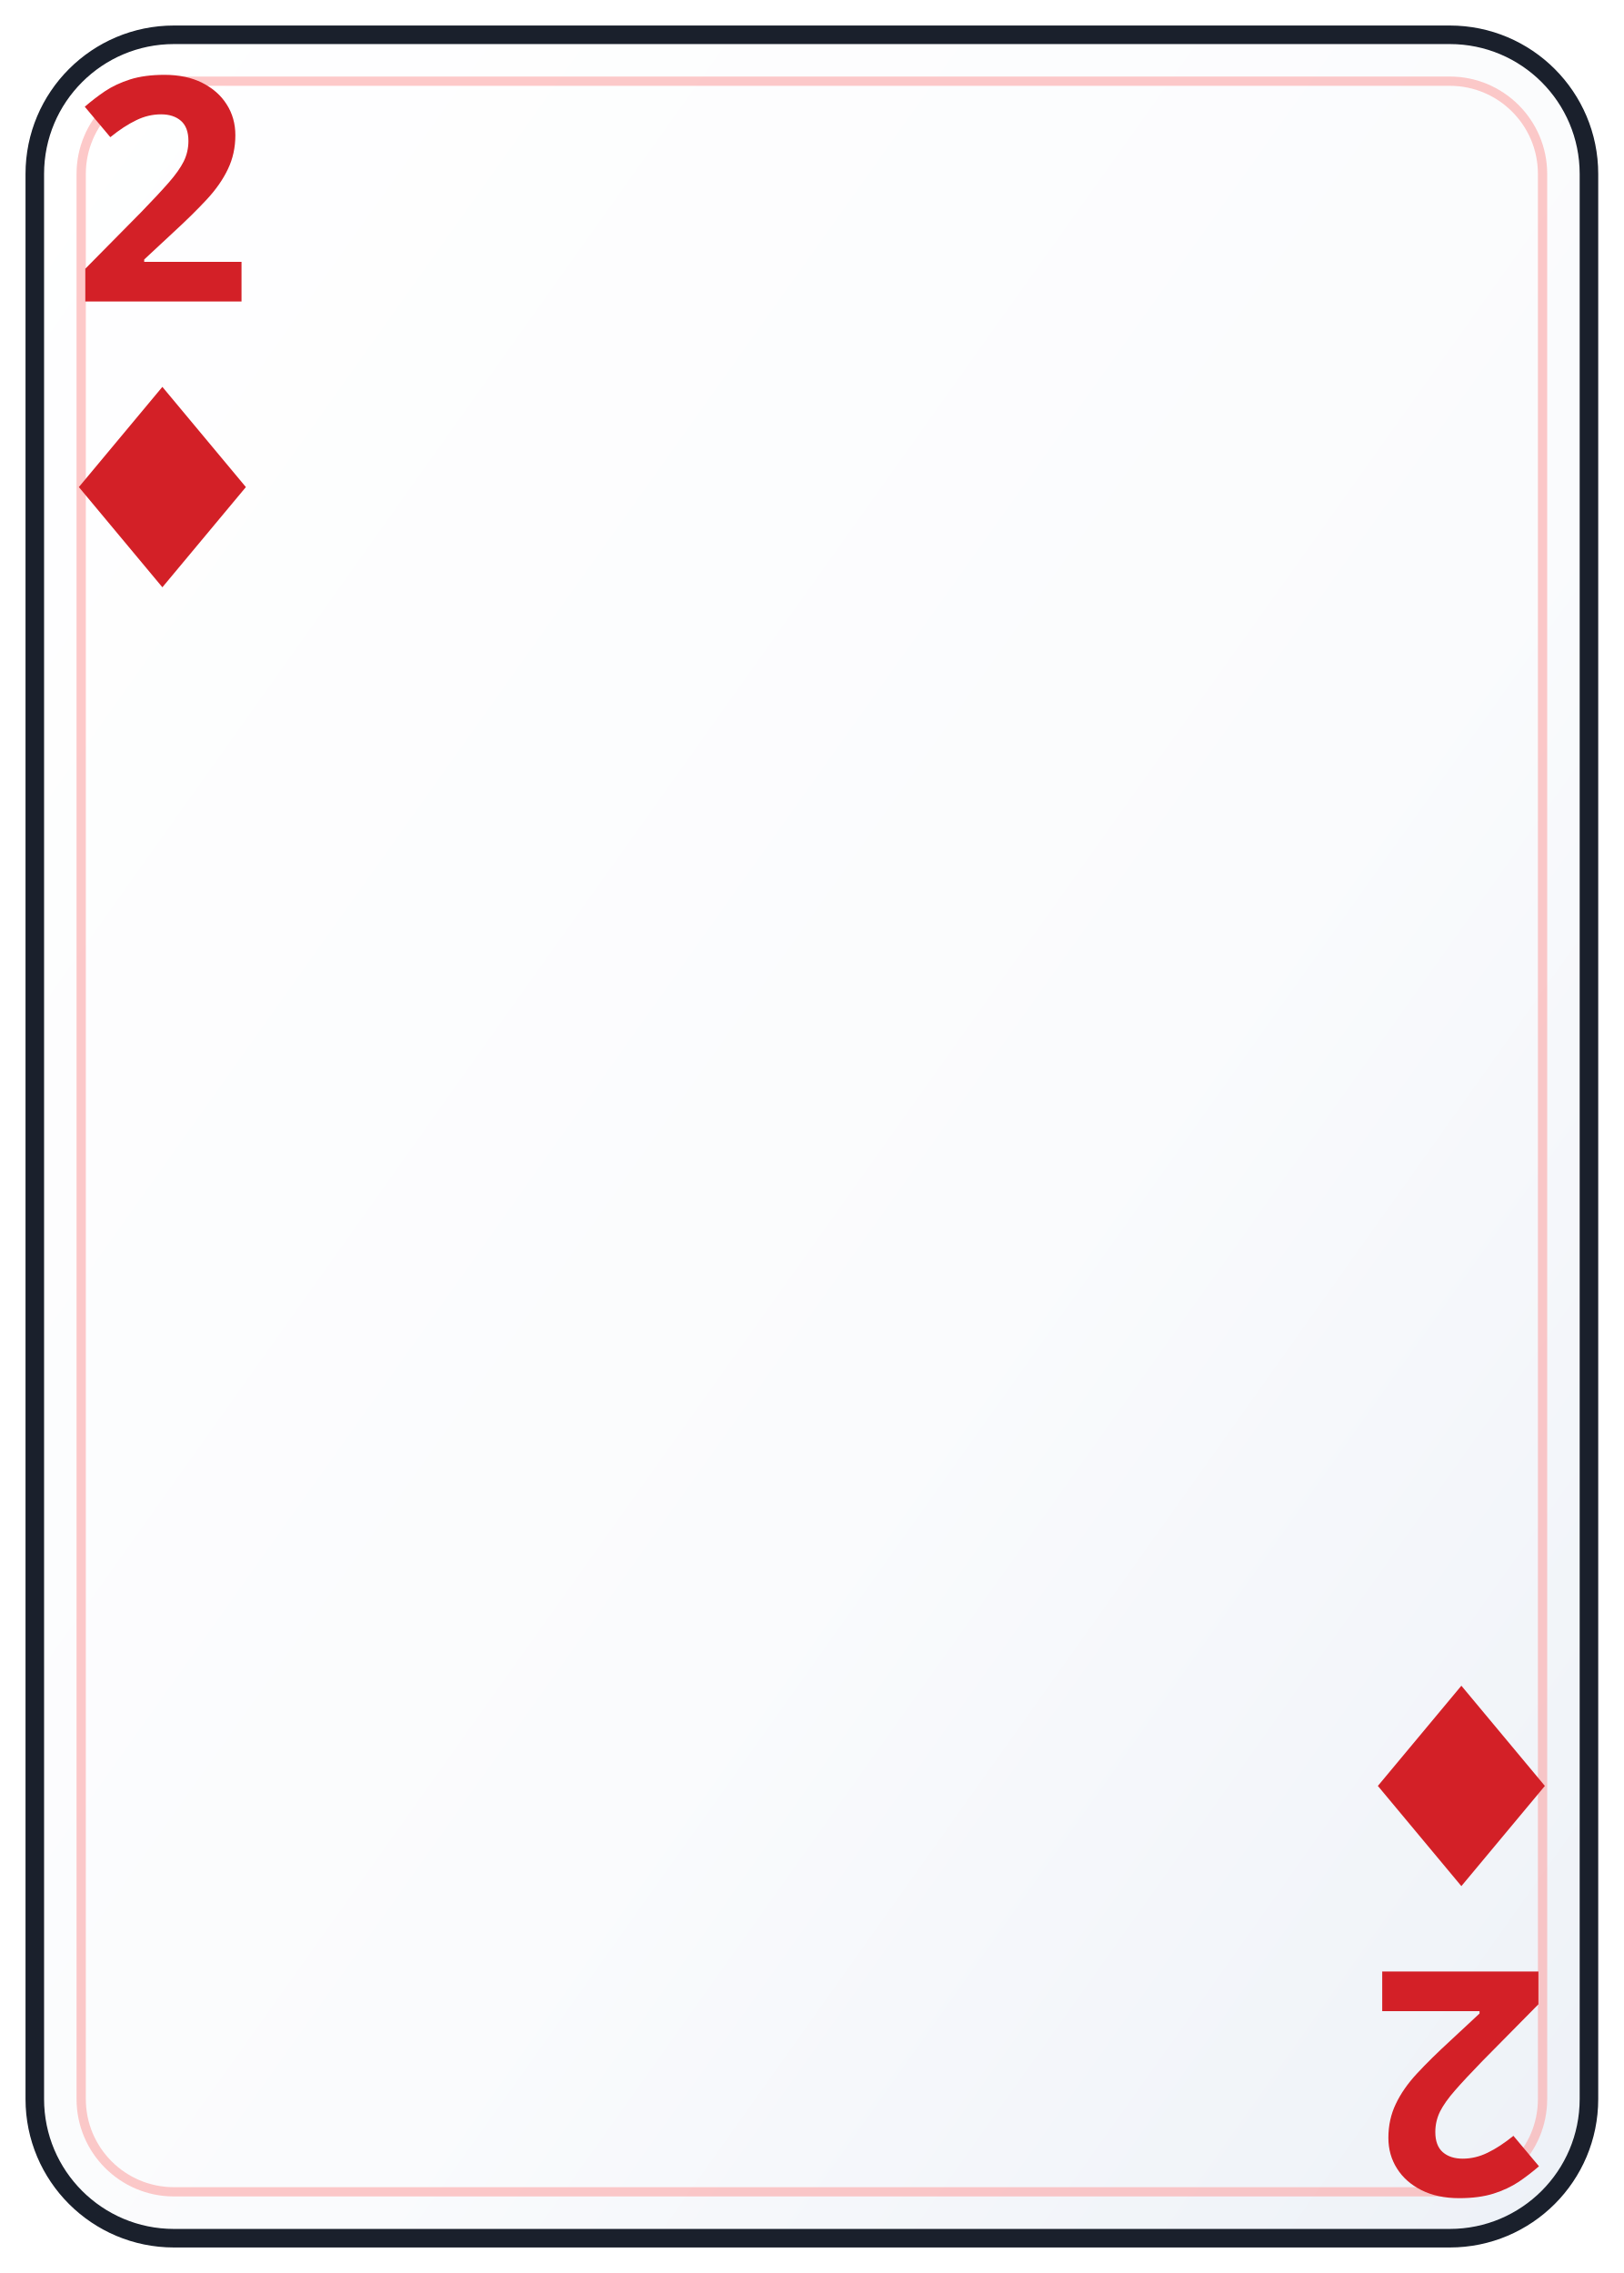
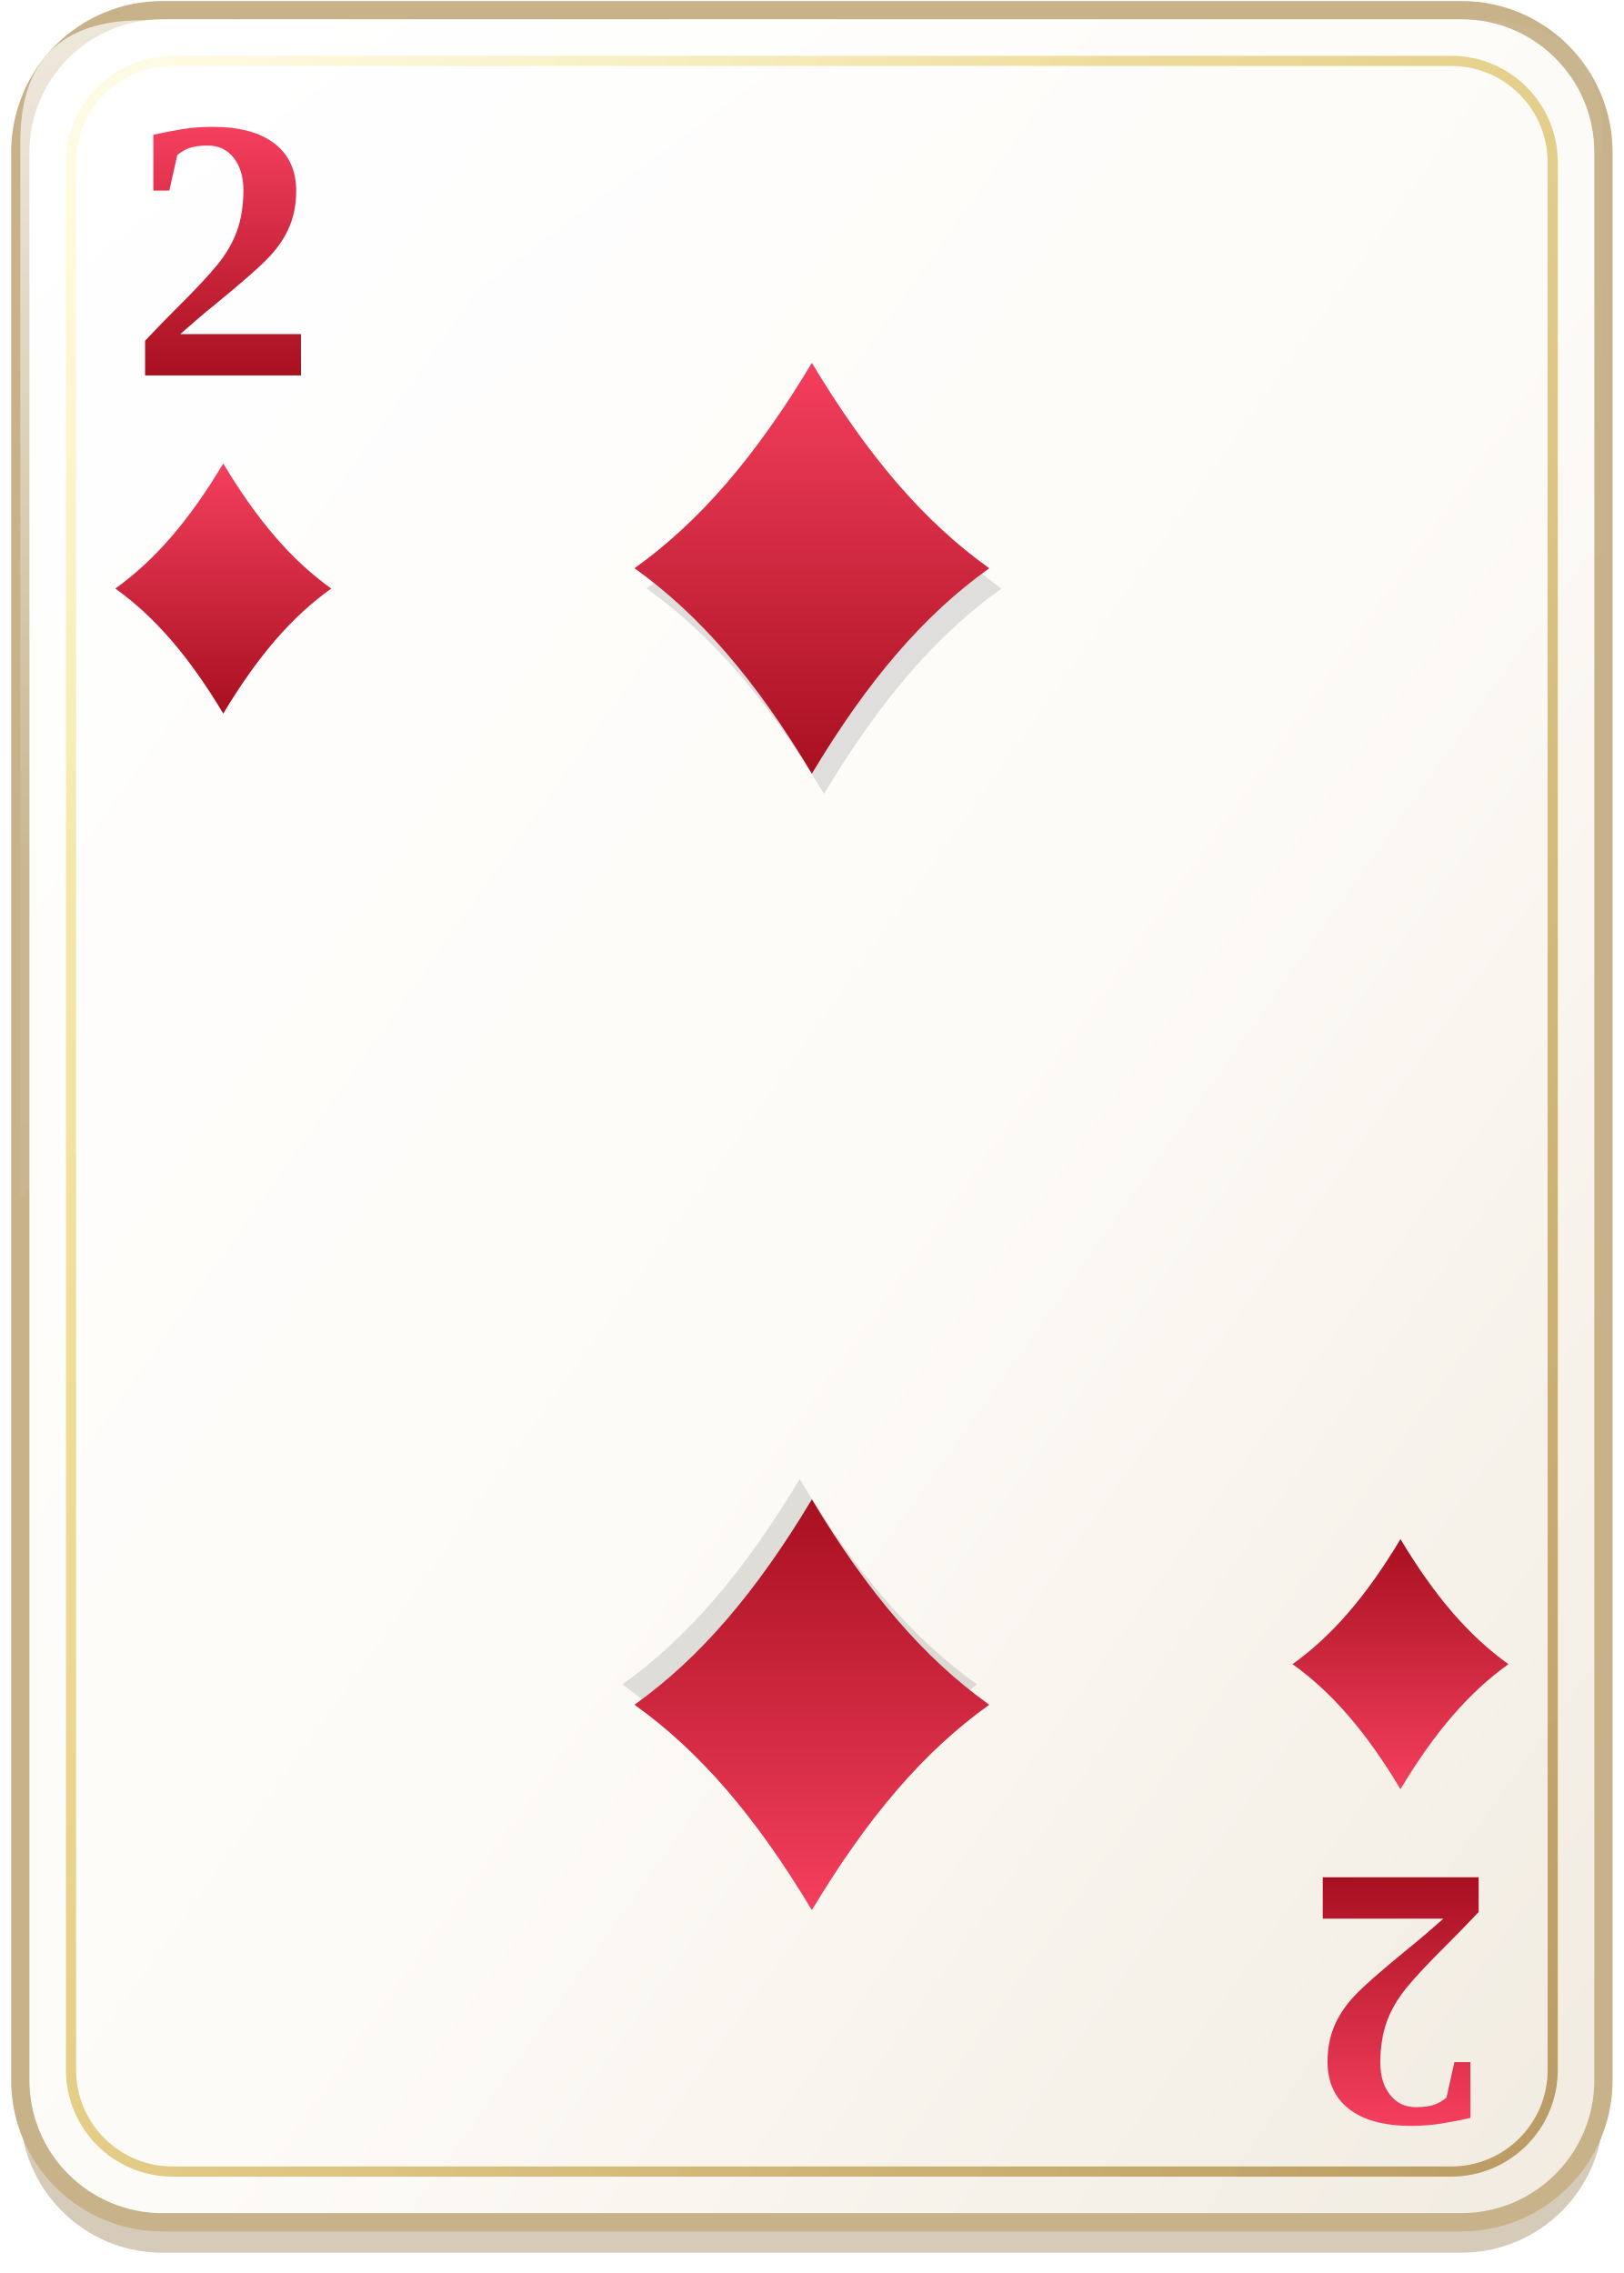
- <svg xmlns="http://www.w3.org/2000/svg" viewBox="0 0 140 196" width="140" height="196">
+ <svg xmlns="http://www.w3.org/2000/svg" viewBox="0 0 160 224" width="160" height="224">
  <defs>
-     <linearGradient id="cardBg" x1="0%" y1="0%" x2="100%" y2="100%">
+     <linearGradient id="cardFace" x1="0%" y1="0%" x2="100%" y2="100%">
      <stop offset="0%" stop-color="#ffffff" />
-       <stop offset="60%" stop-color="#fafbfd" />
-       <stop offset="100%" stop-color="#edf1f7" />
+       <stop offset="55%" stop-color="#fdfbf7" />
+       <stop offset="100%" stop-color="#f1ebe0" />
    </linearGradient>
+     <linearGradient id="gloss" x1="0%" y1="0%" x2="80%" y2="80%">
+       <stop offset="0%" stop-color="#ffffff" stop-opacity="0.72" />
+       <stop offset="45%" stop-color="#ffffff" stop-opacity="0.06" />
+       <stop offset="100%" stop-color="#ffffff" stop-opacity="0" />
+     </linearGradient>
+     <linearGradient id="goldGrad" x1="0%" y1="0%" x2="100%" y2="100%">
+       <stop offset="0%" stop-color="#fef08a" />
+       <stop offset="48%" stop-color="#d4af37" />
+       <stop offset="100%" stop-color="#92600a" />
+     </linearGradient>
+     <linearGradient id="suitGrad" x1="0%" y1="0%" x2="0%" y2="100%">
+       <stop offset="0%" stop-color="#f43f5e" />
+       <stop offset="100%" stop-color="#a81020" />
+     </linearGradient>
+     <radialGradient id="aceHalo" cx="50%" cy="50%" r="50%">
+       <stop offset="0%" stop-color="#fecdd3" stop-opacity="0.85" />
+       <stop offset="100%" stop-color="#ffffff" stop-opacity="0" />
+     </radialGradient>
  </defs>
-   <rect x="3" y="3" width="134" height="190" rx="12" fill="url(#cardBg)" stroke="#1a202c" stroke-width="1.6" />
-   <rect x="7" y="7" width="126" height="182" rx="8" fill="none" stroke="#fca5a5" stroke-width="0.8" opacity="0.6" />
-   <g transform="translate(14, 26)">
-     <text x="0" y="0" font-family="'Cinzel', 'Segoe UI', 'Helvetica Neue', serif" font-size="27" font-weight="800" text-anchor="middle" fill="#d32027">2</text>
-     <path d="M 0 -18 L 15 0 L 0 18 L -15 0 Z" fill="#d32027" transform="translate(0, 16) scale(0.48)" />
+   <rect x="2" y="2" width="156" height="220" rx="14" fill="#d6cbb8" />
+   <rect x="2" y="1" width="156" height="218" rx="14" fill="url(#cardFace)" stroke="#c7b28a" stroke-width="1.8" />
+   <rect x="7" y="6" width="146" height="208" rx="10" fill="none" stroke="url(#goldGrad)" stroke-width="1" opacity="0.58" />
+   <path d="M 14 2 L 146 2 Q 158 2 158 14 L 158 76 Q 75 56 2 118 L 2 14 Q 2 2 14 2 Z" fill="url(#gloss)" />
+   <g transform="translate(22, 37)">
+     <text x="0" y="0" font-family="'Georgia', 'Times New Roman', 'Segoe UI', serif" font-size="37" font-weight="900" letter-spacing="0" text-anchor="middle" fill="url(#suitGrad)">2</text>
+     <path d="M 0 -22 C 6 -12, 12 -5, 19 0 C 12 5, 6 12, 0 22 C -6 12, -12 5, -19 0 C -12 -5, -6 -12, 0 -22 Z" fill="url(#suitGrad)" transform="translate(0, 21) scale(0.56)" />
  </g>
-   <g transform="translate(126, 170) rotate(180)">
-     <text x="0" y="0" font-family="'Cinzel', 'Segoe UI', 'Helvetica Neue', serif" font-size="27" font-weight="800" text-anchor="middle" fill="#d32027">2</text>
-     <path d="M 0 -18 L 15 0 L 0 18 L -15 0 Z" fill="#d32027" transform="translate(0, 16) scale(0.48)" />
+   <g transform="translate(80, 56)">
+     <path d="M 0 -22 C 6 -12, 12 -5, 19 0 C 12 5, 6 12, 0 22 C -6 12, -12 5, -19 0 C -12 -5, -6 -12, 0 -22 Z" fill="rgba(0,0,0,0.12)" transform="translate(1.2, 2) scale(0.92)" />
+     <path d="M 0 -22 C 6 -12, 12 -5, 19 0 C 12 5, 6 12, 0 22 C -6 12, -12 5, -19 0 C -12 -5, -6 -12, 0 -22 Z" fill="url(#suitGrad)" transform="scale(0.92)" />
+   </g>
+   <g transform="translate(80, 168) rotate(180)">
+     <path d="M 0 -22 C 6 -12, 12 -5, 19 0 C 12 5, 6 12, 0 22 C -6 12, -12 5, -19 0 C -12 -5, -6 -12, 0 -22 Z" fill="rgba(0,0,0,0.12)" transform="translate(1.2, 2) scale(0.92)" />
+     <path d="M 0 -22 C 6 -12, 12 -5, 19 0 C 12 5, 6 12, 0 22 C -6 12, -12 5, -19 0 C -12 -5, -6 -12, 0 -22 Z" fill="url(#suitGrad)" transform="scale(0.92)" />
+   </g>
+   <g transform="translate(138, 185) rotate(180)">
+     <text x="0" y="0" font-family="'Georgia', 'Times New Roman', 'Segoe UI', serif" font-size="37" font-weight="900" letter-spacing="0" text-anchor="middle" fill="url(#suitGrad)">2</text>
+     <path d="M 0 -22 C 6 -12, 12 -5, 19 0 C 12 5, 6 12, 0 22 C -6 12, -12 5, -19 0 C -12 -5, -6 -12, 0 -22 Z" fill="url(#suitGrad)" transform="translate(0, 21) scale(0.56)" />
  </g>
</svg>
